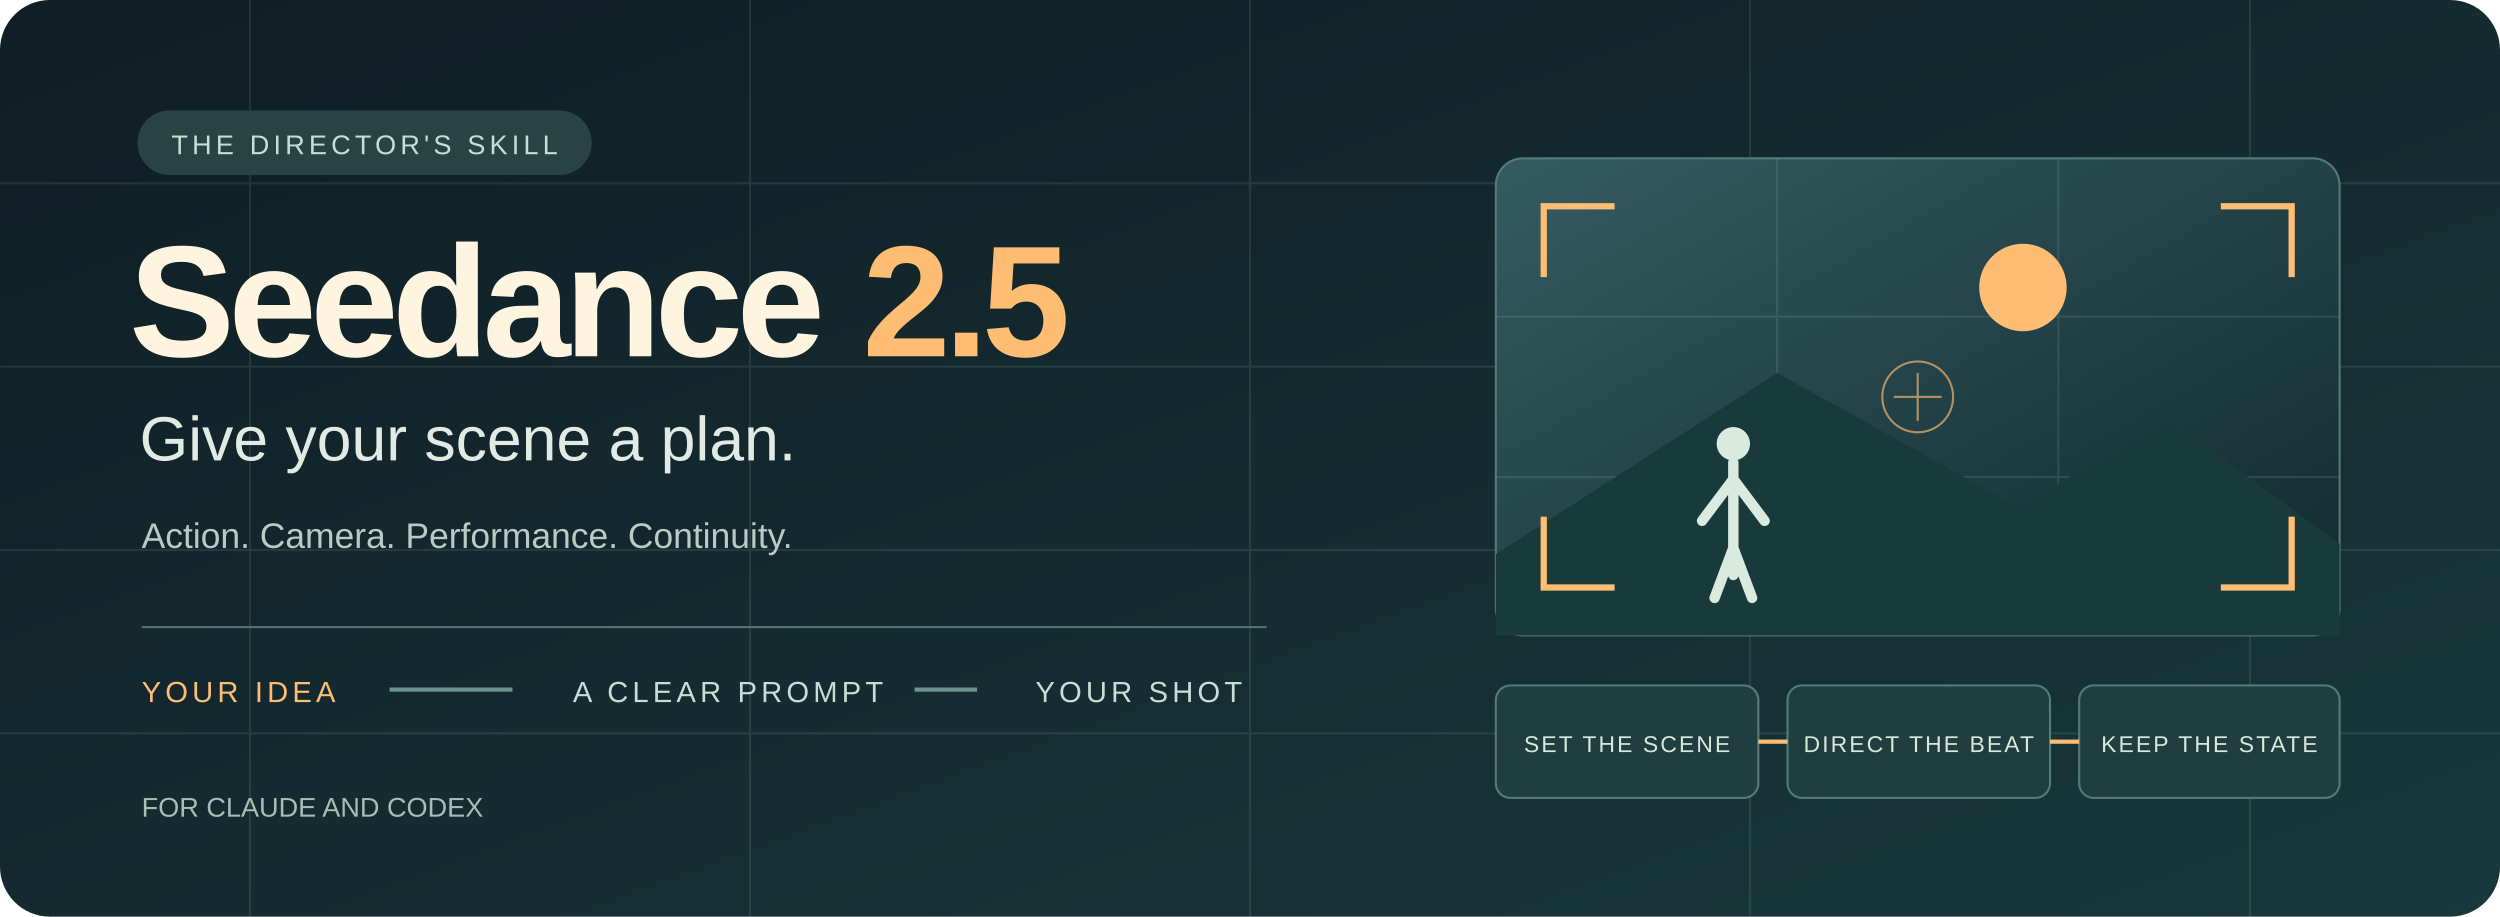
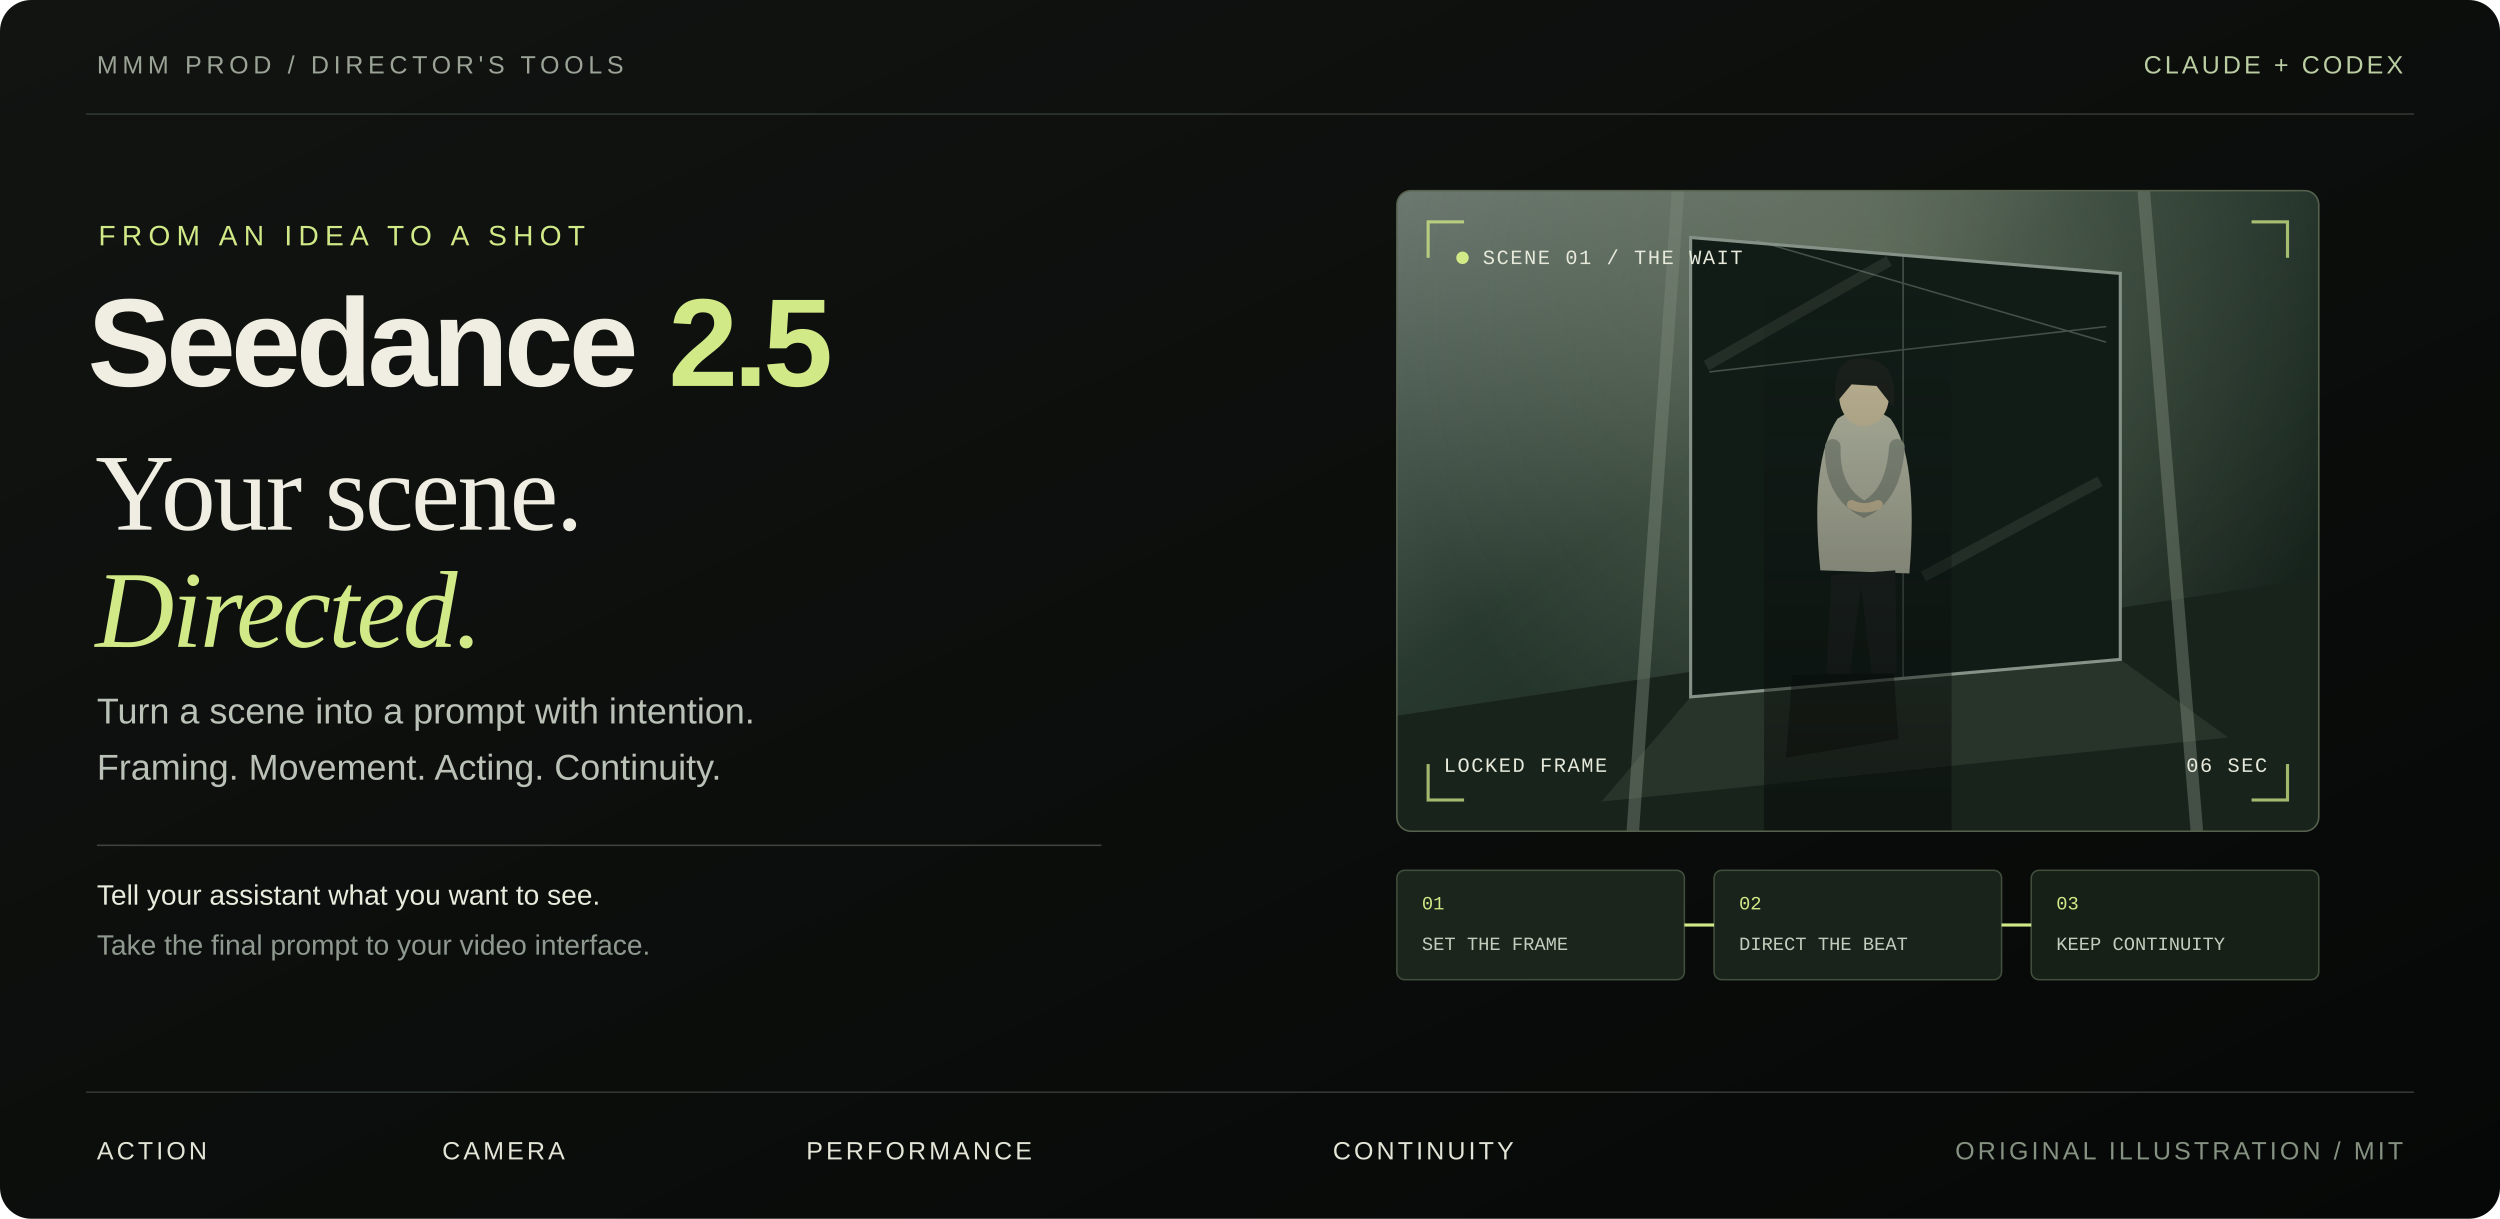
- <svg xmlns="http://www.w3.org/2000/svg" width="1200" height="440" viewBox="0 0 1200 440" role="img" aria-labelledby="title description">
+ <svg xmlns="http://www.w3.org/2000/svg" width="1600" height="780" viewBox="0 0 1600 780" role="img" aria-labelledby="title desc">
  <defs>
-     <linearGradient id="background" x1="0" y1="0" x2="1" y2="1">
-       <stop stop-color="#101d25" />
-       <stop offset="1" stop-color="#18383b" />
+     <linearGradient id="bg" x1="0" y1="0" x2="1" y2="1">
+       <stop stop-color="#111411" />
+       <stop offset="1" stop-color="#060807" />
    </linearGradient>
-     <linearGradient id="frame" x1="0" y1="0" x2="1" y2="1">
-       <stop stop-color="#355b60" />
-       <stop offset="1" stop-color="#10292e" />
+     <linearGradient id="glass" x1="0" y1="0" x2="1" y2="1">
+       <stop stop-color="#6c7970" />
+       <stop offset=".38" stop-color="#28392f" />
+       <stop offset="1" stop-color="#0d1812" />
    </linearGradient>
+     <radialGradient id="light">
+       <stop stop-color="#e3e7c4" stop-opacity=".27" />
+       <stop offset="1" stop-color="#e3e7c4" stop-opacity="0" />
+     </radialGradient>
+     <linearGradient id="fade">
+       <stop stop-color="#080b09" stop-opacity="0" />
+       <stop offset="1" stop-color="#080b09" stop-opacity=".95" />
+     </linearGradient>
+     <clipPath id="shot">
+       <rect x="0" y="0" width="590" height="410" rx="9" />
+     </clipPath>
+     <g id="figure">
+       <path d="M-28 100 Q-35 30 -17 3 Q0 -9 17 3 Q35 28 29 102Z" fill="#b8bba6" />
+       <path d="M-21 103 L-24 166 L-9 166 L-2 110 L5 166 L21 166 L20 100" fill="#1b2220" />
+       <ellipse cy="-12" rx="16" ry="20" fill="#c9bd9c" />
+       <path d="M-18 -7 Q-22 -40 4 -35 Q22 -32 19 -4 L8 -18 L-8 -19Z" fill="#1b211c" />
+       <path d="M-20 21 Q-21 50 0 61 Q19 52 21 21" fill="none" stroke="#8b9383" stroke-width="10" stroke-linecap="round" />
+       <path d="M-8 58 Q0 62 9 58" fill="none" stroke="#ccbd9c" stroke-width="6" stroke-linecap="round" />
+     </g>
  </defs>
-   <rect width="1200" height="440" rx="24" fill="url(#background)" />
-   <g fill="none" stroke="#a8c9c4" opacity=".12">
-     <path d="M0 88H1200M0 176H1200M0 264H1200M0 352H1200" />
-     <path d="M120 0V440M360 0V440M600 0V440M840 0V440M1080 0V440" />
+   <rect width="1600" height="780" rx="20" fill="url(#bg)" />
+   <path d="M55 73H1545M55 699H1545" stroke="#313832" />
+   <g font-family="Arial, Helvetica, sans-serif">
+     <text x="62" y="47" fill="#9aa396" font-size="16" letter-spacing="3">MMM PROD / DIRECTOR'S TOOLS</text>
+     <text x="1538" y="47" text-anchor="end" fill="#bbcda2" font-size="16" letter-spacing="2">CLAUDE + CODEX</text>
+     <text x="63" y="157" fill="#d1e987" font-size="18" letter-spacing="4">FROM AN IDEA TO A SHOT</text>
+     <text x="56" y="247" fill="#f0eee2" font-size="80" font-weight="700" letter-spacing="-3">Seedance <tspan fill="#d1e987">2.5</tspan>
+     </text>
+     <text x="62" y="463" fill="#bac1b7" font-size="23">Turn a scene into a prompt with intention.</text>
+     <text x="62" y="499" fill="#bac1b7" font-size="23">Framing. Movement. Acting. Continuity.</text>
+     <path d="M62 541H705" stroke="#3c443d" />
+     <text x="62" y="579" fill="#e9ebdd" font-size="18">Tell your assistant what you want to see.</text>
+     <text x="62" y="611" fill="#8f998f" font-size="18">Take the final prompt to your video interface.</text>
  </g>
-   <g font-family="Arial, Helvetica, sans-serif">
-     <rect x="66" y="53" width="218" height="31" rx="15.5" fill="#294345" />
-     <text x="175" y="74" text-anchor="middle" font-size="13" letter-spacing="2" fill="#c4dfd6">THE DIRECTOR'S SKILL</text>
-     <text x="62" y="171" font-size="76" font-weight="700" letter-spacing="-3" fill="#fff4df">Seedance <tspan fill="#ffbd73">2.5</tspan>
-     </text>
-     <text x="67" y="221" font-size="30" fill="#e2eae4">Give your scene a plan.</text>
-     <text x="68" y="263" font-size="17" fill="#b7ccc5">Action. Camera. Performance. Continuity.</text>
-     <path d="M68 301H608" stroke="#527471" />
-     <text x="68" y="337" font-size="14" letter-spacing="2" fill="#ffbd73">YOUR IDEA</text>
-     <text x="275" y="337" font-size="14" letter-spacing="2" fill="#c8ddd4">A CLEAR PROMPT</text>
-     <text x="497" y="337" font-size="14" letter-spacing="2" fill="#c8ddd4">YOUR SHOT</text>
-     <path d="M187 331H246M439 331H469" stroke="#6c9590" stroke-width="2" />
-     <text x="68" y="392" font-size="13" fill="#a6bfb6">FOR CLAUDE AND CODEX</text>
+   <g font-family="Georgia, 'Times New Roman', serif" fill="#f0eee2" font-size="70" letter-spacing="-1.5">
+     <text x="61" y="339">Your scene.</text>
+     <text x="61" y="414" font-style="italic" fill="#d1e987">Directed.</text>
  </g>
-   <g transform="translate(718 76)">
-     <rect x="0" y="0" width="405" height="229" rx="13" fill="url(#frame)" stroke="#527c78" />
-     <path d="M135 0V229M270 0V229M0 76H405M0 153H405" stroke="#75998c" opacity=".22" />
-     <path d="M0 190L135 103L250 167L324 126L405 185V229H0Z" fill="#183a3b" />
-     <circle cx="253" cy="62" r="21" fill="#ffbd73" />
-     <path d="M114 200V146M114 154L99 174M114 154L129 174M114 187L105 211M114 187L123 211" stroke="#d9eadf" stroke-width="5" stroke-linecap="round" />
-     <circle cx="114" cy="137" r="8" fill="#d9eadf" />
-     <path d="M23 57V23H57M348 23H382V57M382 172V206H348M57 206H23V172" fill="none" stroke="#ffbd73" stroke-width="3" />
-     <circle cx="202.5" cy="114.5" r="17" fill="none" stroke="#ffbd73" opacity=".65" />
-     <path d="M191 114.5H214M202.5 103V126" stroke="#ffbd73" opacity=".65" />
-     <g transform="translate(0 253)">
-       <rect width="126" height="54" rx="7" fill="#203e40" stroke="#527c78" />
-       <rect x="140" width="126" height="54" rx="7" fill="#203e40" stroke="#527c78" />
-       <rect x="280" width="125" height="54" rx="7" fill="#203e40" stroke="#527c78" />
-       <path d="M126 27H140M266 27H280" stroke="#ffbd73" stroke-width="2" />
-       <g font-family="Arial, Helvetica, sans-serif" font-size="11" letter-spacing="1" fill="#d6e9dd" text-anchor="middle">
-         <text x="63" y="32">SET THE SCENE</text>
-         <text x="203" y="32">DIRECT THE BEAT</text>
-         <text x="342.5" y="32">KEEP THE STATE</text>
-       </g>
+   <g transform="translate(894 122)">
+     <g clip-path="url(#shot)">
+       <rect width="590" height="410" fill="url(#glass)" />
+       <ellipse cx="305" cy="80" rx="310" ry="350" fill="url(#light)" />
+       <path d="M0 336 L590 248 V410H0Z" fill="#18231c" />
+       <path d="M188 30 L463 53 V300 L188 324Z" fill="#111c17" stroke="#849187" stroke-width="2" />
+       <path d="M324 42V312M200 116L454 87M230 32L454 97" stroke="#839187" opacity=".45" />
+       <path d="M198 112 L315 45M337 247L450 186" stroke="#b5c1a1" stroke-width="7" opacity=".11" />
+       <path d="M180 0L151 410M478 0L512 410" stroke="#7a8878" stroke-width="8" opacity=".45" />
+       <path d="M188 324L463 300L532 350L131 391Z" fill="#a1ad8d" opacity=".12" />
+       <use href="#figure" transform="translate(299 143)" />
+       <path d="M253 310L249 363L321 351L318 309Z" fill="#020603" opacity=".4" />
+       <rect x="0" y="290" width="590" height="120" fill="url(#fade)" transform="rotate(90 295 350)" />
+     </g>
+     <rect width="590" height="410" rx="9" fill="none" stroke="#57624e" />
+     <path d="M20 43V20H43M547 20H570V43M570 367V390H547M43 390H20V367" fill="none" stroke="#d1e987" stroke-width="2" opacity=".75" />
+     <g font-family="'Courier New', monospace" font-size="13" letter-spacing="1" fill="#e7eadb">
+       <circle cx="42" cy="43" r="4" fill="#d1e987" />
+       <text x="55" y="47">SCENE 01 / THE WAIT</text>
+       <text x="30" y="372">LOCKED FRAME</text>
+       <text x="557" y="372" text-anchor="end">06 SEC</text>
+     </g>
+     <g transform="translate(0 435)" font-family="'Courier New', monospace" font-size="12" fill="#c4cdbd">
+       <rect width="184" height="70" rx="5" fill="#1b251c" stroke="#414e3c" />
+       <rect x="203" width="184" height="70" rx="5" fill="#19231b" stroke="#414e3c" />
+       <rect x="406" width="184" height="70" rx="5" fill="#162017" stroke="#414e3c" />
+       <path d="M184 35H203M387 35H406" stroke="#d1e987" stroke-width="2" />
+       <text x="16" y="25" fill="#d1e987">01</text>
+       <text x="16" y="51">SET THE FRAME</text>
+       <text x="219" y="25" fill="#d1e987">02</text>
+       <text x="219" y="51">DIRECT THE BEAT</text>
+       <text x="422" y="25" fill="#d1e987">03</text>
+       <text x="422" y="51">KEEP CONTINUITY</text>
    </g>
  </g>
+   <g font-family="Arial, Helvetica, sans-serif" font-size="16" letter-spacing="2">
+     <text x="62" y="742" fill="#e4e5d7">ACTION</text>
+     <text x="283" y="742" fill="#e4e5d7">CAMERA</text>
+     <text x="516" y="742" fill="#e4e5d7">PERFORMANCE</text>
+     <text x="853" y="742" fill="#e4e5d7">CONTINUITY</text>
+     <text x="1538" y="742" text-anchor="end" fill="#859181">ORIGINAL ILLUSTRATION / MIT</text>
+   </g>
</svg>
